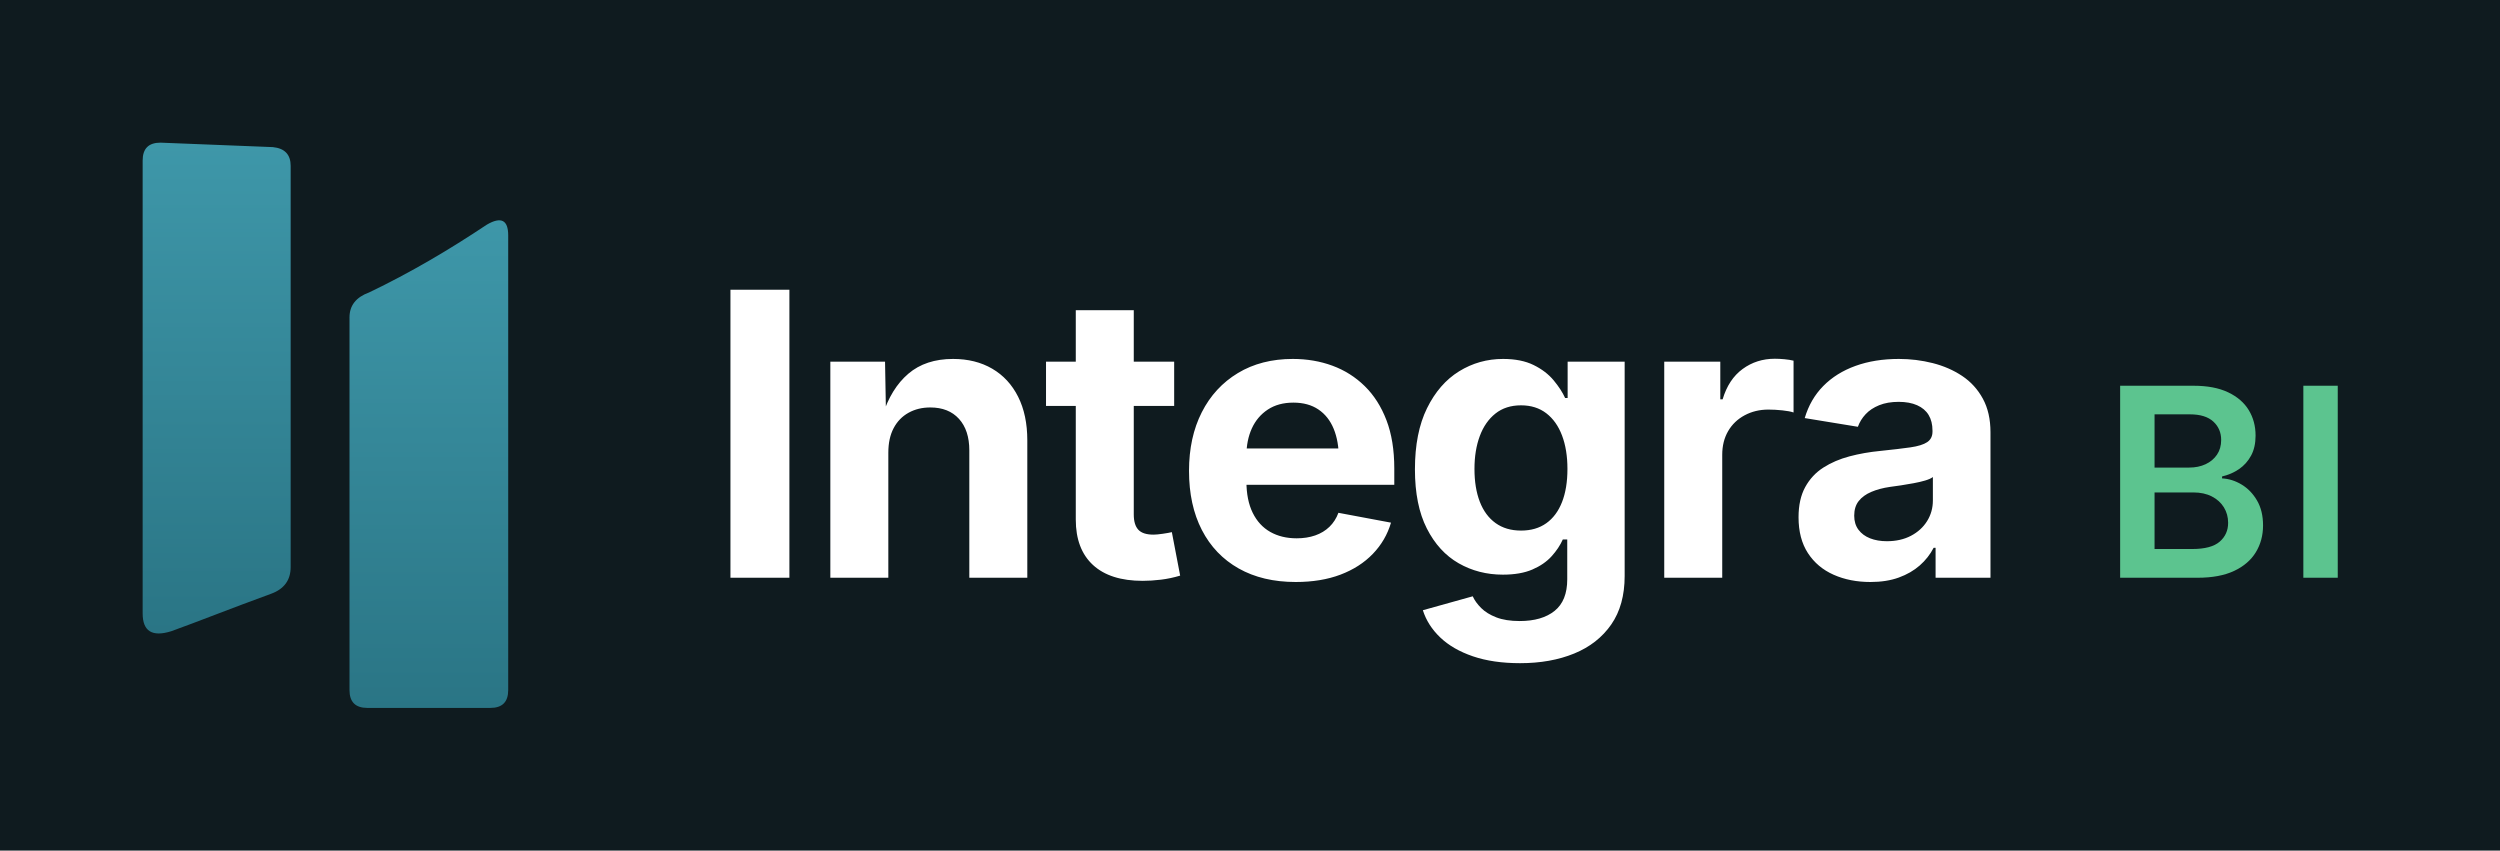
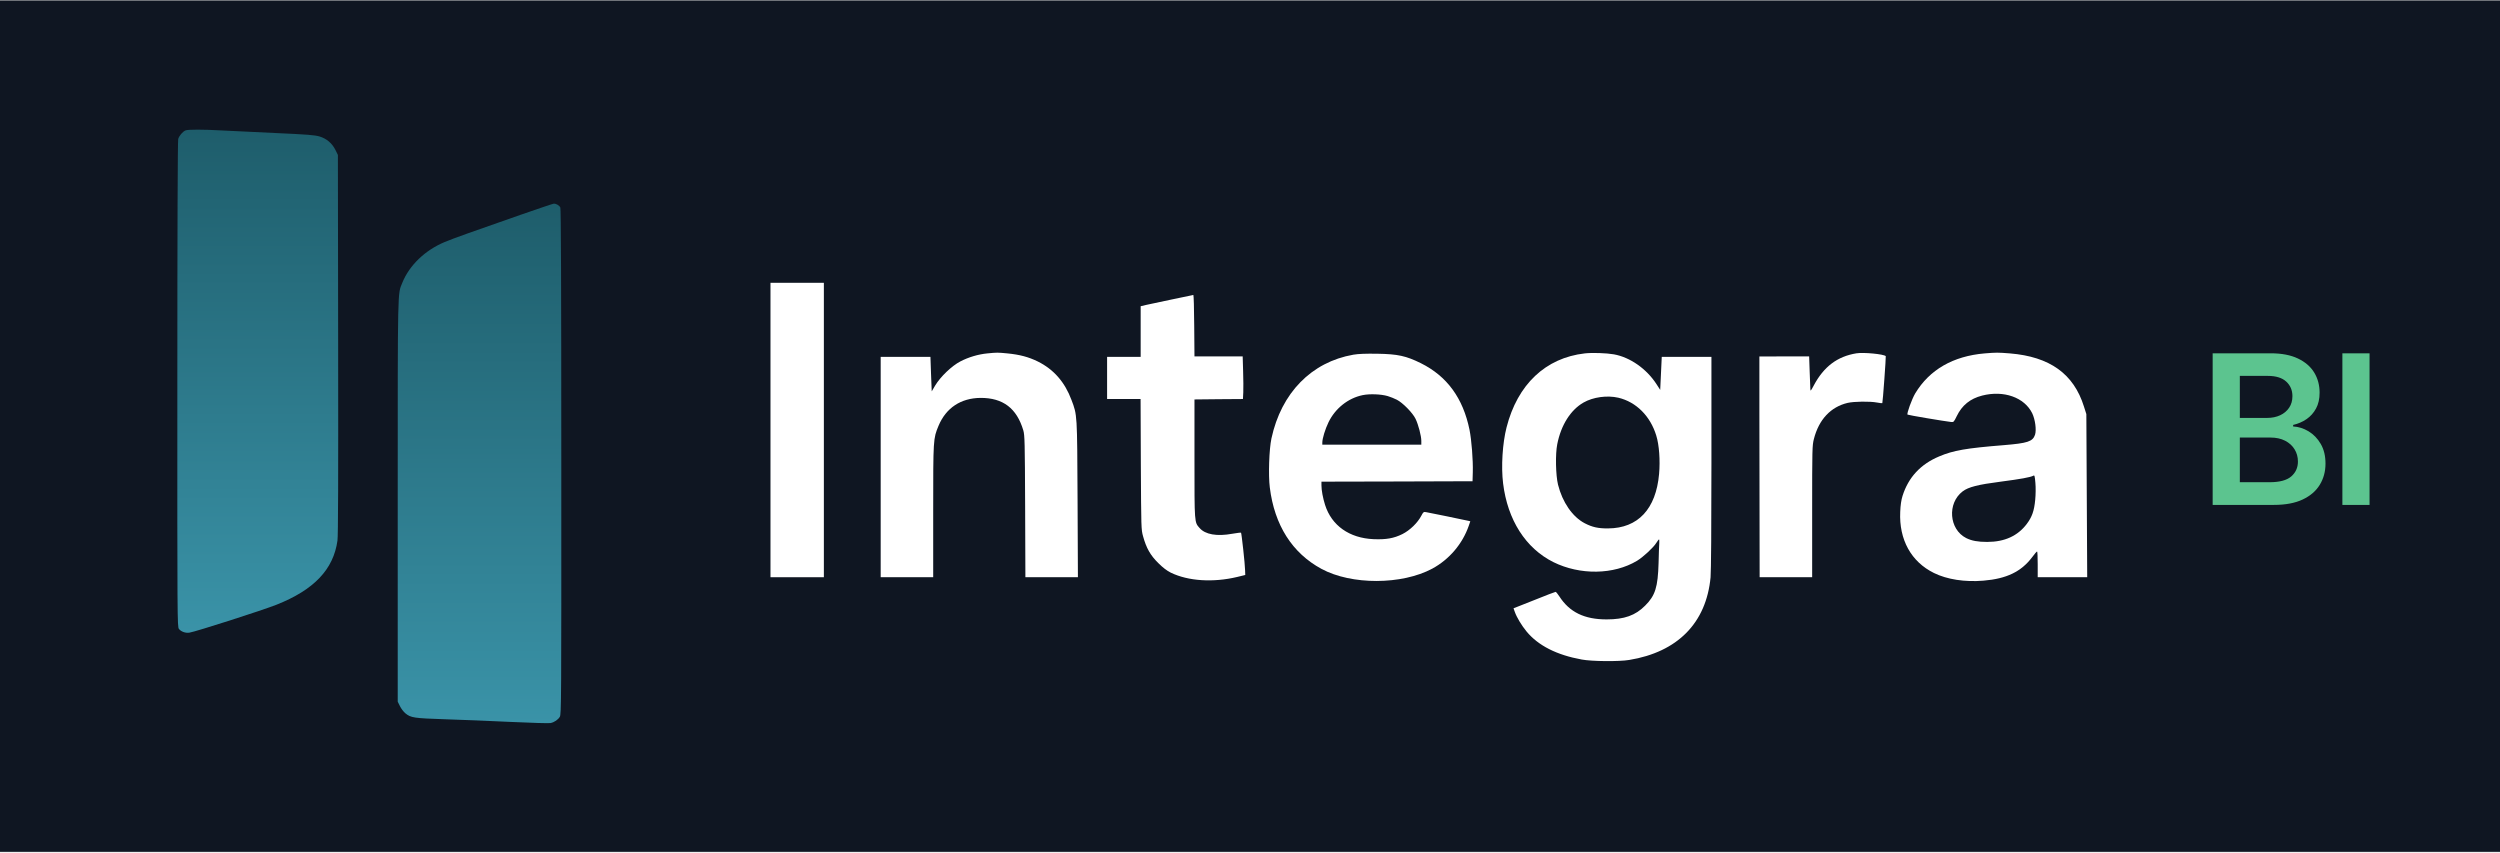
- <svg xmlns="http://www.w3.org/2000/svg" viewBox="0 0 1402 477" width="1402" height="477">
+ <svg xmlns="http://www.w3.org/2000/svg" viewBox="0 84 2904 989" width="1452" height="495" role="img" aria-label="Integra BI">
  <defs>
-     <linearGradient id="ig" x1="0" y1="0" x2="0" y2="1">
-       <stop offset="0" stop-color="#3E97A9" />
-       <stop offset="1" stop-color="#2A7585" />
+     <linearGradient id="g" x1="0" y1="0" x2="0" y2="1">
+       <stop offset="0" stop-color="#3A93A8" />
+       <stop offset="1" stop-color="#1E5D6B" />
    </linearGradient>
  </defs>
-   <rect width="1402" height="477" fill="#0F1B1F" />
-   <path fill="url(#ig)" d="M90,80 L153,82.5 Q163,83.5 163,93 L163,318 Q163,329 152,333 C130,341 110,349 96,354 Q80,359 80,344 L80,90 Q80,80 90,80 Z" />
-   <path fill="url(#ig)" d="M196,178 Q196,168 207,164 C230,153 252,140 273,126 Q285,119 285,132 L285,387 Q285,397 275,397 L206,397 Q196,397 196,387 Z" />
-   <path d="M442.695 162.486V324.0H409.634V162.486ZM498.174 253.866V324.0H465.654V202.811H496.331L496.873 233.054H494.922Q499.691 217.878 509.393 209.585Q519.095 201.293 534.487 201.293Q547.061 201.293 556.438 206.767Q565.814 212.241 570.963 222.485Q576.112 232.729 576.112 246.929V324.0H543.593V252.565Q543.593 241.292 537.793 234.896Q531.994 228.501 521.696 228.501Q514.867 228.501 509.501 231.482Q504.136 234.463 501.155 240.1Q498.174 245.736 498.174 253.866ZM658.473 202.811V227.634H586.605V202.811ZM603.298 173.977H635.818V288.554Q635.818 294.299 638.365 297.063Q640.913 299.827 646.875 299.827Q648.717 299.827 652.078 299.339Q655.438 298.852 657.172 298.418L661.834 322.808Q656.414 324.434 651.048 325.084Q645.682 325.734 640.804 325.734Q622.593 325.734 612.946 316.846Q603.298 307.957 603.298 291.372ZM726.634 326.385Q708.098 326.385 694.657 318.797Q681.215 311.209 674.007 297.226Q666.798 283.242 666.798 264.056Q666.798 245.303 673.953 231.211Q681.107 217.119 694.223 209.206Q707.339 201.293 725.008 201.293Q736.932 201.293 747.23 205.087Q757.528 208.881 765.332 216.523Q773.137 224.165 777.527 235.655Q781.917 247.146 781.917 262.755V271.86H680.131V251.481H765.983L750.807 256.901Q750.807 247.471 747.934 240.479Q745.062 233.487 739.371 229.639Q733.68 225.791 725.333 225.791Q716.878 225.791 710.971 229.693Q705.063 233.596 702.028 240.262Q698.993 246.929 698.993 255.492V269.909Q698.993 280.424 702.516 287.578Q706.038 294.732 712.38 298.31Q718.721 301.887 727.176 301.887Q732.921 301.887 737.582 300.261Q742.244 298.635 745.55 295.437Q748.856 292.239 750.59 287.578L780.075 293.106Q777.148 303.079 769.885 310.613Q762.622 318.146 751.728 322.266Q740.834 326.385 726.634 326.385ZM852.463 371.912Q837.287 371.912 826.014 368.064Q814.74 364.216 807.695 357.495Q800.649 350.774 797.939 342.211L825.905 334.406Q827.423 337.767 830.621 340.964Q833.819 344.162 839.13 346.222Q844.442 348.281 852.246 348.281Q864.712 348.281 871.812 342.59Q878.912 336.899 878.912 324.867V302.537H876.419Q874.251 307.415 870.132 311.968Q866.013 316.521 859.346 319.393Q852.68 322.266 842.816 322.266Q829.157 322.266 817.992 315.87Q806.827 309.475 800.161 296.358Q793.494 283.242 793.494 263.188Q793.494 242.701 800.269 228.935Q807.044 215.168 818.263 208.23Q829.483 201.293 842.924 201.293Q853.113 201.293 860.051 204.708Q866.988 208.122 871.27 213.271Q875.552 218.42 877.72 223.189H879.129V202.811H911.107V323.024Q911.107 339.393 903.573 350.232Q896.039 361.072 882.815 366.492Q869.59 371.912 852.463 371.912ZM853.005 297.551Q861.352 297.551 867.151 293.432Q872.95 289.312 875.986 281.562Q879.021 273.812 879.021 262.972Q879.021 252.24 875.986 244.219Q872.95 236.197 867.151 231.753Q861.352 227.309 853.005 227.309Q844.442 227.309 838.642 231.916Q832.843 236.522 829.862 244.544Q826.881 252.565 826.881 262.972Q826.881 273.595 829.862 281.345Q832.843 289.096 838.696 293.323Q844.55 297.551 853.005 297.551ZM933.307 324.0V202.811H964.742V223.948H966.043Q969.403 212.675 977.262 206.93Q985.121 201.185 995.311 201.185Q997.804 201.185 1000.73 201.456Q1003.657 201.727 1005.825 202.269V231.319Q1003.657 230.561 999.538 230.127Q995.419 229.693 991.733 229.693Q984.362 229.693 978.4 232.891Q972.438 236.089 969.132 241.78Q965.826 247.471 965.826 255.059V324.0ZM1048.946 326.385Q1037.456 326.385 1028.296 322.32Q1019.137 318.255 1013.879 310.179Q1008.622 302.104 1008.622 290.071Q1008.622 279.99 1012.362 273.161Q1016.101 266.332 1022.551 262.213Q1029.001 258.094 1037.185 255.926Q1045.369 253.758 1054.366 252.891Q1064.881 251.807 1071.33 250.885Q1077.78 249.964 1080.761 247.958Q1083.742 245.953 1083.742 242.051V241.509Q1083.742 236.306 1081.574 232.729Q1079.406 229.151 1075.124 227.254Q1070.843 225.357 1064.772 225.357Q1058.485 225.357 1053.824 227.254Q1049.163 229.151 1046.236 232.295Q1043.309 235.438 1041.9 239.341L1012.091 234.463Q1015.234 223.84 1022.497 216.469Q1029.76 209.098 1040.545 205.195Q1051.331 201.293 1064.881 201.293Q1074.637 201.293 1083.85 203.624Q1093.064 205.954 1100.381 210.832Q1107.698 215.71 1111.98 223.569Q1116.262 231.428 1116.262 242.376V324.0H1085.476V307.198H1084.392Q1081.466 312.835 1076.588 317.117Q1071.71 321.398 1064.826 323.892Q1057.943 326.385 1048.946 326.385ZM1058.16 303.513Q1065.856 303.513 1071.656 300.478Q1077.455 297.442 1080.707 292.239Q1083.959 287.036 1083.959 280.641V267.524Q1082.55 268.608 1079.623 269.476Q1076.696 270.343 1073.119 270.993Q1069.542 271.644 1066.073 272.186Q1062.604 272.728 1059.894 273.053Q1053.932 273.92 1049.38 275.871Q1044.827 277.822 1042.334 281.02Q1039.841 284.218 1039.841 289.204Q1039.841 293.865 1042.225 297.063Q1044.61 300.261 1048.729 301.887Q1052.848 303.513 1058.16 303.513Z" fill="#FFFFFF" />
-   <path d="M1188.976 324.0V216.324H1230.168Q1241.803 216.324 1249.535 220.01Q1257.267 223.695 1261.097 229.982Q1264.928 236.27 1264.928 244.291Q1264.928 250.867 1262.398 255.528Q1259.869 260.189 1255.641 263.08Q1251.414 265.971 1246.138 267.199V268.283Q1251.847 268.572 1257.123 271.752Q1262.398 274.932 1265.759 280.713Q1269.119 286.494 1269.119 294.66Q1269.119 303.043 1265.072 309.691Q1261.025 316.34 1252.895 320.17Q1244.765 324.0 1232.408 324.0ZM1208.271 307.885H1229.373Q1240.068 307.885 1244.802 303.766Q1249.535 299.646 1249.535 293.215Q1249.535 288.373 1247.15 284.507Q1244.765 280.641 1240.393 278.4Q1236.021 276.16 1230.023 276.16H1208.271ZM1208.271 262.213H1227.711Q1232.842 262.213 1236.888 260.334Q1240.935 258.455 1243.284 254.986Q1245.633 251.518 1245.633 246.748Q1245.633 240.461 1241.224 236.414Q1236.816 232.367 1228.144 232.367H1208.271ZM1311.01 216.324V324.0H1291.715V216.324Z" fill="#5CC48F" />
+   <rect x="0" y="84" width="2904" height="989" fill="#0F1622" />
+   <g transform="translate(0,1374) scale(0.1,-0.1)">
+     <g fill="url(#g)">
+       <path d="M2155 11390 c-32 -13 -75 -63 -85 -100 -6 -21 -10 -1071 -10 -2849 -1 -2737 0 -2816 18 -2841 24 -32 77 -51 122 -44 79 13 843 258 1013 325 435 173 660 409 707 744 8 58 10 697 8 2280 l-3 2200 -28 57 c-39 79 -103 133 -186 158 -55 16 -140 23 -516 40 -247 11 -529 25 -625 30 -212 12 -388 12 -415 0z" />
+       <path d="M6045 10409 c-562 -196 -784 -275 -881 -316 -227 -95 -409 -270 -491 -473 -55 -138 -53 -3 -53 -2531 l0 -2335 26 -52 c14 -29 42 -65 62 -82 64 -53 99 -58 462 -70 184 -6 528 -19 765 -31 236 -11 443 -17 460 -13 44 9 88 39 108 73 17 30 18 154 17 2961 0 2082 -4 2937 -11 2954 -12 25 -48 47 -77 45 -9 0 -183 -59 -387 -130z" />
+     </g>
+     <g fill="#FFFFFF">
+       <path d="M8950 7910 l0 -1710 310 0 310 0 0 1710 0 1710 -310 0 -310 0 0 -1710z" />
+       <path d="M13835 9473 c-11 -3 -117 -25 -235 -49 -118 -25 -245 -52 -282 -60 l-68 -16 0 -294 0 -294 -195 0 -195 0 0 -245 0 -245 195 0 194 0 3 -757 c4 -747 4 -759 26 -838 38 -138 85 -220 176 -310 55 -55 102 -90 146 -112 202 -98 491 -117 771 -50 l94 23 -2 54 c-1 71 -41 431 -47 437 -3 3 -48 -3 -101 -12 -180 -33 -315 -9 -381 67 -60 69 -59 49 -59 803 l0 690 282 3 281 2 4 78 c2 42 1 154 -2 247 l-5 170 -280 0 -280 0 -3 358 c-1 196 -6 356 -10 356 -4 -1 -16 -3 -27 -6z" />
+       <path d="M11470 8800 c-106 -10 -220 -44 -314 -93 -99 -51 -232 -178 -293 -280 l-40 -68 -8 200 -7 201 -289 0 -289 0 0 -1280 0 -1280 305 0 305 0 0 765 c0 843 0 844 62 994 87 208 259 322 488 324 261 1 421 -121 497 -378 16 -55 18 -132 21 -882 l3 -823 305 0 305 0 -4 903 c-5 998 -3 978 -71 1157 -77 207 -207 355 -391 446 -108 53 -211 80 -354 94 -114 11 -119 11 -231 0z" />
+       <path d="M18409 8800 c-456 -52 -782 -361 -909 -860 -47 -184 -64 -455 -40 -650 52 -425 262 -753 583 -914 311 -154 702 -148 973 15 72 44 192 155 224 208 14 22 28 41 31 41 3 0 5 -21 3 -47 -2 -27 -6 -129 -8 -228 -8 -279 -38 -378 -156 -495 -113 -114 -241 -160 -448 -160 -258 0 -431 84 -549 268 -18 28 -38 52 -43 52 -6 0 -118 -43 -249 -96 l-240 -95 15 -42 c23 -65 78 -156 137 -228 135 -163 349 -272 640 -325 115 -22 434 -25 552 -5 562 92 895 430 945 960 6 64 10 586 10 1334 l0 1227 -289 0 -288 0 -9 -192 -9 -192 -44 68 c-116 178 -306 311 -494 345 -85 15 -251 21 -338 11z m390 -515 c207 -49 371 -213 440 -439 34 -109 47 -289 33 -446 -36 -408 -245 -631 -592 -633 -115 -1 -183 14 -272 60 -142 74 -259 244 -310 448 -27 110 -32 356 -9 470 44 223 155 398 305 484 112 64 274 86 405 56z" />
+       <path d="M21565 8801 c-223 -36 -380 -155 -497 -375 -34 -64 -38 -68 -39 -41 -1 17 -4 109 -8 205 l-6 175 -289 0 -289 -1 0 -649 c0 -358 1 -935 2 -1282 l1 -633 305 0 305 0 0 763 c0 731 1 767 20 842 58 227 195 373 392 420 74 17 259 20 342 4 32 -6 59 -9 61 -7 5 5 44 542 40 546 -23 24 -258 46 -340 33z" />
+       <path d="M23055 8800 c-367 -31 -642 -189 -808 -465 -39 -66 -101 -236 -89 -246 6 -6 422 -76 507 -86 28 -3 32 1 64 67 62 128 156 204 296 240 251 64 490 -21 581 -205 35 -73 51 -194 33 -250 -27 -79 -85 -98 -364 -121 -437 -35 -585 -61 -748 -130 -218 -91 -359 -244 -427 -459 -15 -48 -24 -107 -27 -186 -15 -322 127 -580 392 -710 152 -75 359 -107 574 -89 269 22 439 104 566 272 27 37 53 67 58 67 4 1 7 -66 7 -149 l0 -150 288 0 287 0 -5 947 -5 948 -28 88 c-119 380 -397 579 -861 617 -140 11 -156 11 -291 0z m586 -1701 c-12 -128 -37 -199 -98 -280 -105 -139 -257 -209 -460 -209 -108 0 -180 13 -244 45 -199 101 -222 404 -41 542 67 51 179 79 442 113 231 30 346 51 379 69 14 9 17 -1 24 -82 5 -54 4 -136 -2 -198z" />
+       <path d="M15721 8785 c-487 -85 -838 -444 -952 -973 -27 -126 -37 -427 -19 -569 54 -438 260 -762 600 -946 349 -189 934 -187 1288 3 197 107 350 287 423 497 l18 53 -22 5 c-37 9 -460 96 -492 101 -28 5 -32 2 -55 -42 -43 -82 -132 -169 -220 -213 -99 -49 -188 -65 -334 -59 -282 12 -488 158 -564 398 -25 79 -42 169 -42 227 l0 43 878 2 877 3 3 105 c4 140 -14 371 -38 492 -75 368 -261 623 -565 774 -172 85 -267 106 -505 110 -139 2 -219 -1 -279 -11z m399 -481 c30 -9 78 -28 105 -42 68 -34 185 -153 218 -222 33 -68 67 -199 67 -257 l0 -43 -575 0 -575 0 0 23 c0 49 33 156 72 237 78 161 227 280 396 315 81 17 214 12 292 -11z" />
+     </g>
+   </g>
+   <path fill="#5CC48F" d="M2570.228 670.0V493.9H2637.595Q2656.624 493.9 2669.27 499.928Q2681.916 505.955 2688.18 516.238Q2694.444 526.52 2694.444 539.639Q2694.444 550.394 2690.307 558.017Q2686.171 565.64 2679.257 570.368Q2672.343 575.095 2663.715 577.104V578.877Q2673.052 579.35 2681.679 584.55Q2690.307 589.75 2695.803 599.205Q2701.299 608.66 2701.299 622.016Q2701.299 635.726 2694.68 646.599Q2688.062 657.472 2674.765 663.736Q2661.469 670.0 2641.259 670.0ZM2601.784 643.644H2636.295Q2653.787 643.644 2661.528 636.907Q2669.27 630.171 2669.27 619.652Q2669.27 611.733 2665.369 605.41Q2661.469 599.087 2654.319 595.423Q2647.169 591.76 2637.359 591.76H2601.784ZM2601.784 568.949H2633.577Q2641.968 568.949 2648.587 565.876Q2655.205 562.804 2659.046 557.131Q2662.888 551.458 2662.888 543.657Q2662.888 533.375 2655.678 526.756Q2648.469 520.138 2634.286 520.138H2601.784ZM2752.468 493.9V670.0H2720.912V493.9Z" />
</svg>
